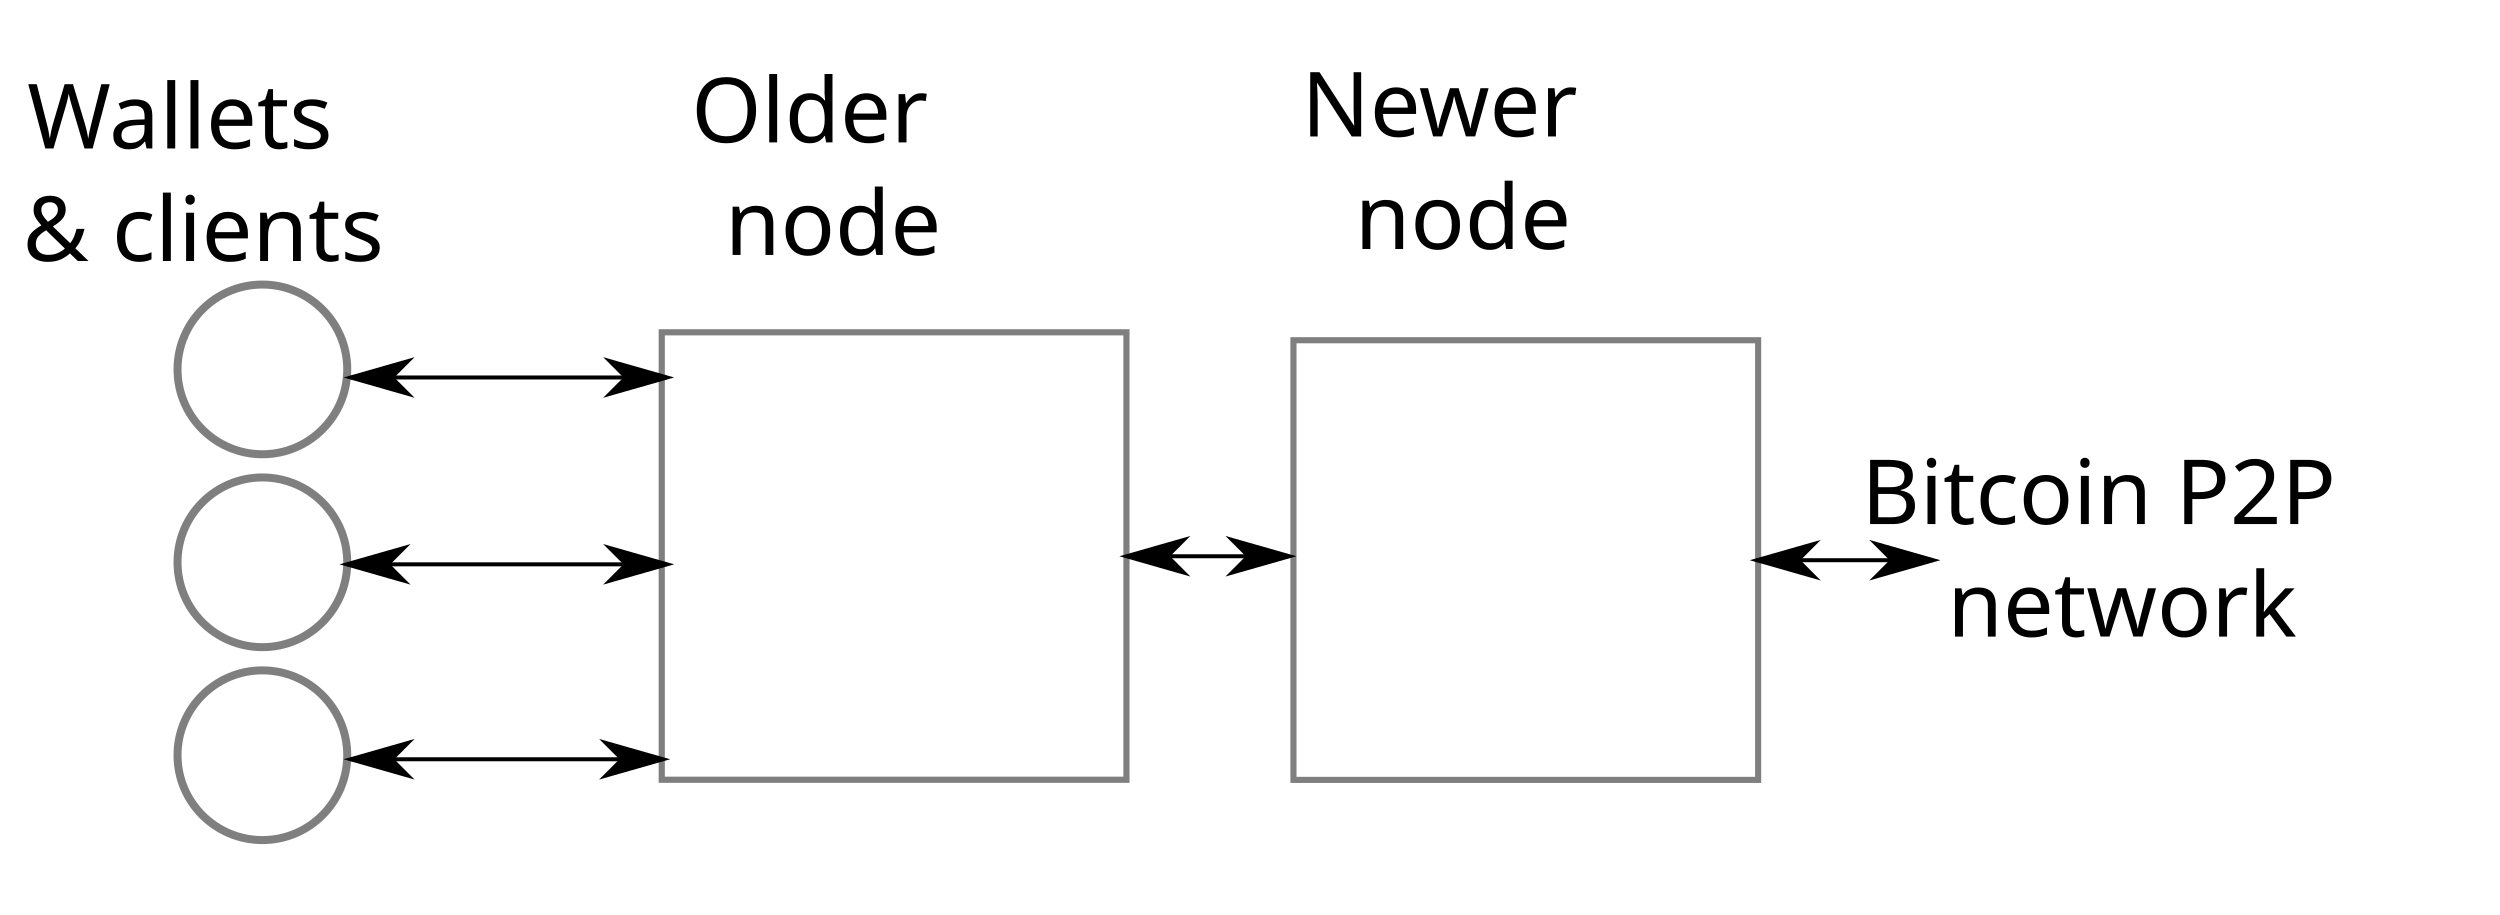
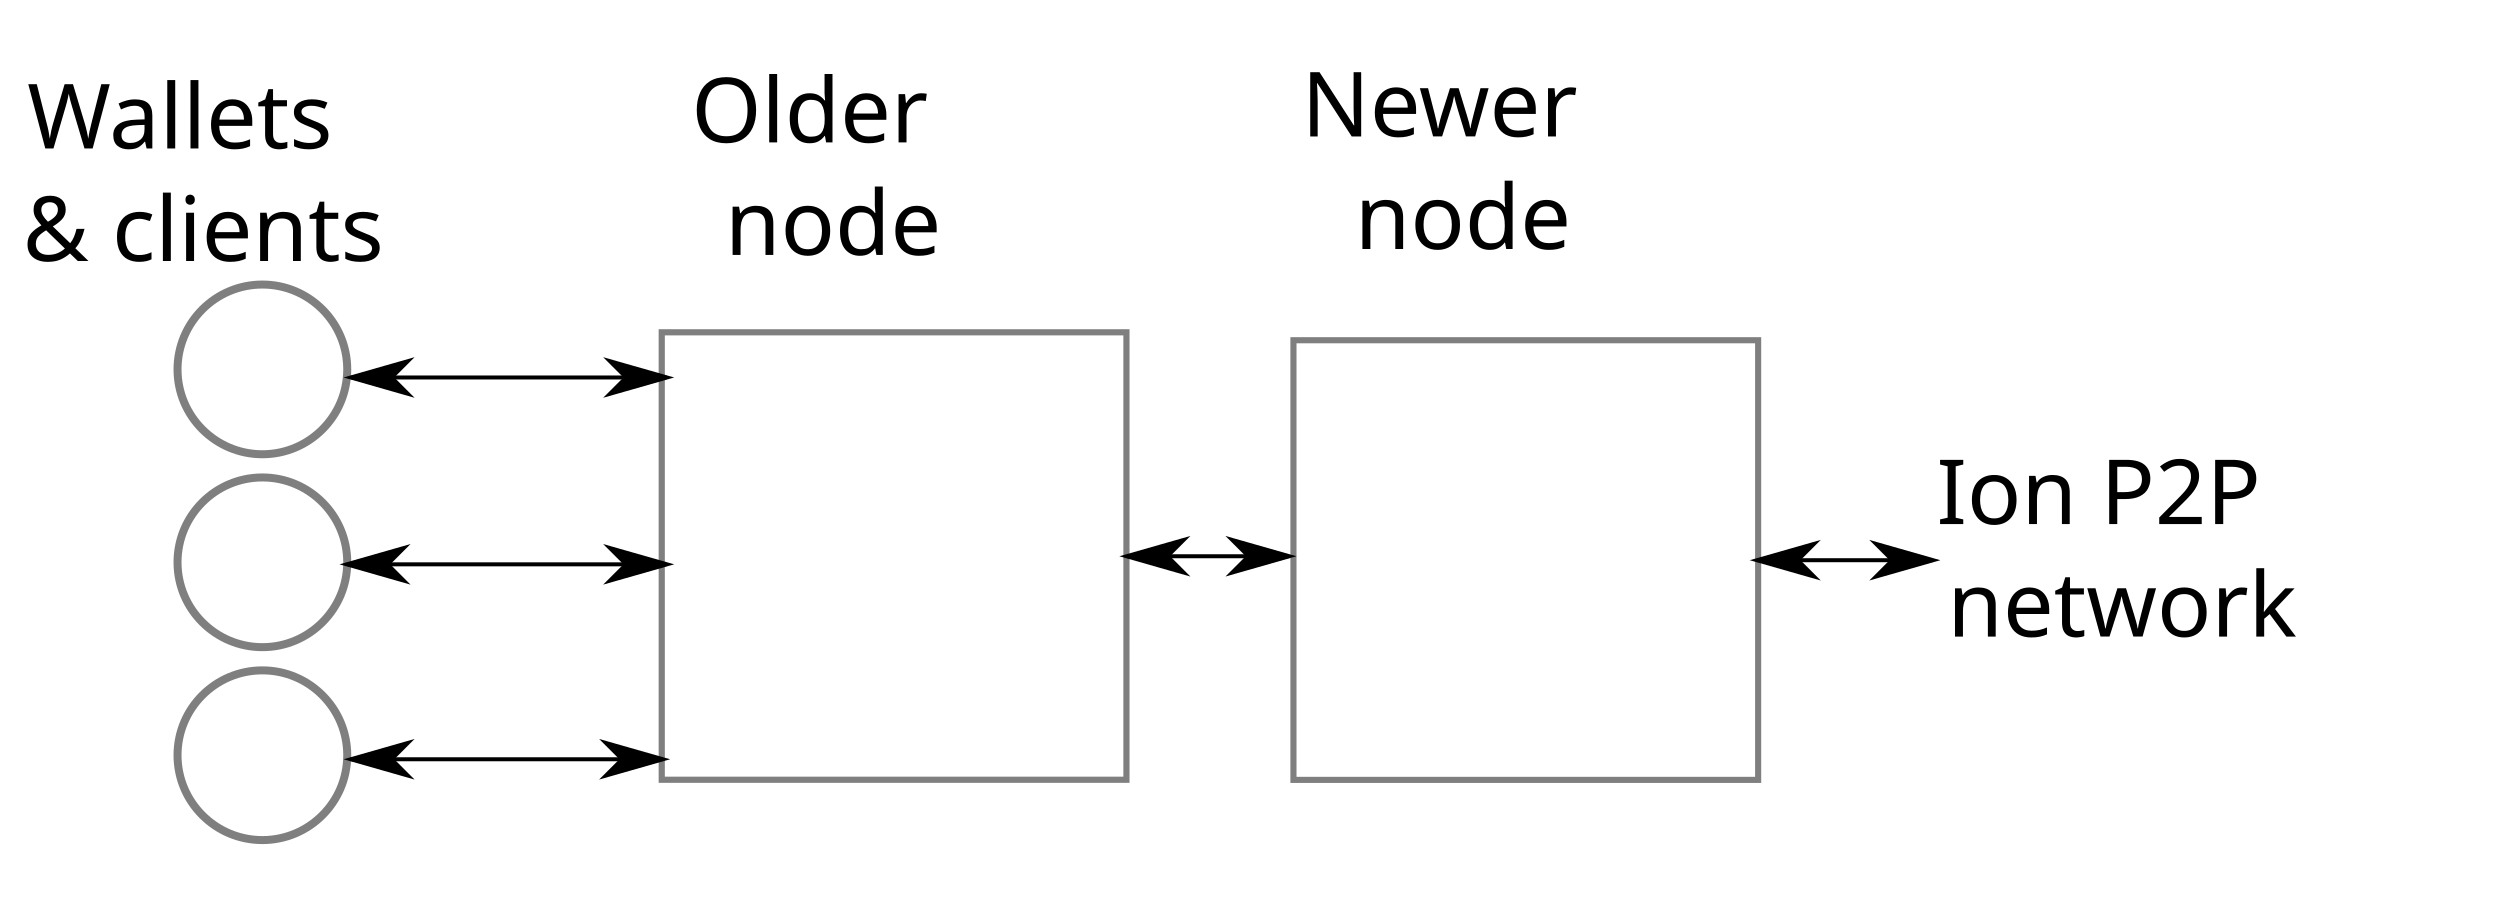
<svg xmlns="http://www.w3.org/2000/svg" width="624.974" height="228.727" id="svg2" version="1.1">
  <defs id="defs4">
    <marker orient="auto" refY="0" refX="0" id="Arrow1Lend" style="overflow:visible">
      <path id="path3905" d="M 0,0 5,-5 -12.5,0 5,5 0,0 z" style="fill-rule:evenodd;stroke:#000000;stroke-width:1pt" transform="matrix(-0.8,0,0,-0.8,-10,0)" />
    </marker>
    <marker orient="auto" refY="0" refX="0" id="Arrow2Lend" style="overflow:visible">
      <path id="path3923" style="fill-rule:evenodd;stroke-width:0.625;stroke-linejoin:round" d="M 8.719,4.034 -2.207,0.016 8.719,-4.002 c -1.745,2.372 -1.735,5.617 -6e-7,8.035 z" transform="matrix(-1.1,0,0,-1.1,-1.1,0)" />
    </marker>
    <marker orient="auto" refY="0" refX="0" id="Arrow1Lstart" style="overflow:visible">
      <path id="path3902" d="M 0,0 5,-5 -12.5,0 5,5 0,0 z" style="fill-rule:evenodd;stroke:#000000;stroke-width:1pt" transform="matrix(0.8,0,0,0.8,10,0)" />
    </marker>
  </defs>
  <g id="layer1" transform="translate(-73.80851,-303.6)">
    <rect style="opacity:0.5;fill:none;stroke:#000000;stroke-width:1.543;stroke-miterlimit:4;stroke-opacity:1;stroke-dasharray:none;stroke-dashoffset:0" id="rect2987" width="116.168" height="111.858" x="239.238" y="386.672" />
    <rect style="opacity:0.5;fill:none;stroke:#000000;stroke-width:1.529;stroke-miterlimit:4;stroke-opacity:1;stroke-dasharray:none;stroke-dashoffset:0" id="rect2987-7" width="116.168" height="109.908" x="397.158" y="388.655" />
    <text xml:space="preserve" style="font-size:22.504px;font-style:normal;font-weight:normal;text-align:center;line-height:125%;letter-spacing:0px;word-spacing:0px;text-anchor:middle;fill:#000000;fill-opacity:1;stroke:none;font-family:Sans" x="296.701" y="339.196" id="text3826">
      <tspan x="296.701" y="339.196" id="tspan3830">Older</tspan>
      <tspan x="296.701" y="367.326" id="tspan3886">node</tspan>
    </text>
    <text xml:space="preserve" style="font-size:22.504px;font-style:normal;font-weight:normal;text-align:center;line-height:125%;letter-spacing:0px;word-spacing:0px;text-anchor:middle;fill:#000000;fill-opacity:1;stroke:none;font-family:Sans" x="454.149" y="337.722" id="text3826-3">
      <tspan id="tspan3828-4" x="454.149" y="337.722">Newer</tspan>
      <tspan x="454.149" y="365.852" id="tspan3830-3">node</tspan>
    </text>
    <text xml:space="preserve" style="font-size:22.504px;font-style:normal;font-weight:normal;text-align:center;line-height:125%;letter-spacing:0px;word-spacing:0px;text-anchor:middle;fill:#000000;fill-opacity:1;stroke:none;font-family:Sans" x="139.247" y="340.712" id="text3826-6">
      <tspan x="139.247" y="340.712" id="tspan3830-0">Wallets</tspan>
      <tspan x="139.247" y="368.842" id="tspan3882">&amp; clients</tspan>
    </text>
    <path style="opacity:0.5;fill:none;stroke:#000000;stroke-width:2;stroke-miterlimit:4;stroke-opacity:1;stroke-dasharray:none;stroke-dashoffset:0" id="path3022" d="m 83.843,428.088 c 0,11.716 -9.497,21.213 -21.213,21.213 -11.716,0 -21.213,-9.497 -21.213,-21.213 0,-11.716 9.497,-21.213 21.213,-21.213 11.716,0 21.213,9.497 21.213,21.213 z" transform="translate(76.77159,-32.14214)" />
    <path style="fill:none;stroke:#000000;stroke-width:1;stroke-linecap:butt;stroke-linejoin:miter;stroke-miterlimit:4;stroke-opacity:1;stroke-dasharray:none;marker-start:url(#Arrow1Lstart);marker-end:url(#Arrow1Lend)" d="m 161.624,397.966 78.792,0" id="path3888" />
    <path transform="translate(76.77159,16.08377)" style="opacity:0.5;fill:none;stroke:#000000;stroke-width:2;stroke-miterlimit:4;stroke-opacity:1;stroke-dasharray:none;stroke-dashoffset:0" id="path3022-6" d="m 83.843,428.088 c 0,11.716 -9.497,21.213 -21.213,21.213 -11.716,0 -21.213,-9.497 -21.213,-21.213 0,-11.716 9.497,-21.213 21.213,-21.213 11.716,0 21.213,9.497 21.213,21.213 z" />
    <path style="fill:none;stroke:#000000;stroke-width:1px;stroke-linecap:butt;stroke-linejoin:miter;stroke-opacity:1;marker-start:url(#Arrow1Lstart);marker-end:url(#Arrow1Lend)" d="m 160.614,444.677 79.802,0" id="path3890" />
    <path transform="translate(76.77159,64.30967)" style="opacity:0.5;fill:none;stroke:#000000;stroke-width:2;stroke-miterlimit:4;stroke-opacity:1;stroke-dasharray:none;stroke-dashoffset:0" id="path3022-2" d="m 83.843,428.088 c 0,11.716 -9.497,21.213 -21.213,21.213 -11.716,0 -21.213,-9.497 -21.213,-21.213 0,-11.716 9.497,-21.213 21.213,-21.213 11.716,0 21.213,9.497 21.213,21.213 z" />
    <path style="fill:none;stroke:#000000;stroke-width:1px;stroke-linecap:butt;stroke-linejoin:miter;stroke-opacity:1;marker-start:url(#Arrow1Lstart);marker-end:url(#Arrow1Lend)" d="m 161.624,493.408 77.782,0" id="path3892" />
    <path style="fill:none;stroke:#000000;stroke-width:1px;stroke-linecap:butt;stroke-linejoin:miter;stroke-opacity:1;marker-start:url(#Arrow1Lstart);marker-end:url(#Arrow1Lend)" d="m 355.574,442.656 40.406,0" id="path3894" />
    <path style="fill:none;stroke:#000000;stroke-width:1;stroke-linecap:butt;stroke-linejoin:miter;stroke-miterlimit:4;stroke-opacity:1;stroke-dasharray:none;marker-start:url(#Arrow1Lstart);marker-mid:none;marker-end:url(#Arrow1Lend)" d="m 556.94,443.646 -43.782,0" id="path3896" />
    <text xml:space="preserve" style="font-size:22.504px;font-style:normal;font-weight:normal;text-align:center;line-height:125%;letter-spacing:0px;word-spacing:0px;text-anchor:middle;fill:#000000;fill-opacity:1;stroke:none;font-family:Sans" x="618.927" y="434.615" id="text3826-3-2">
-       <tspan x="618.927" y="434.615" id="tspan3830-3-5">Bitcoin P2P</tspan>
+       <tspan x="618.927" y="434.615" id="tspan3830-3-5">Ion P2P</tspan>
      <tspan x="618.927" y="462.745" id="tspan6600">network</tspan>
    </text>
  </g>
</svg>
